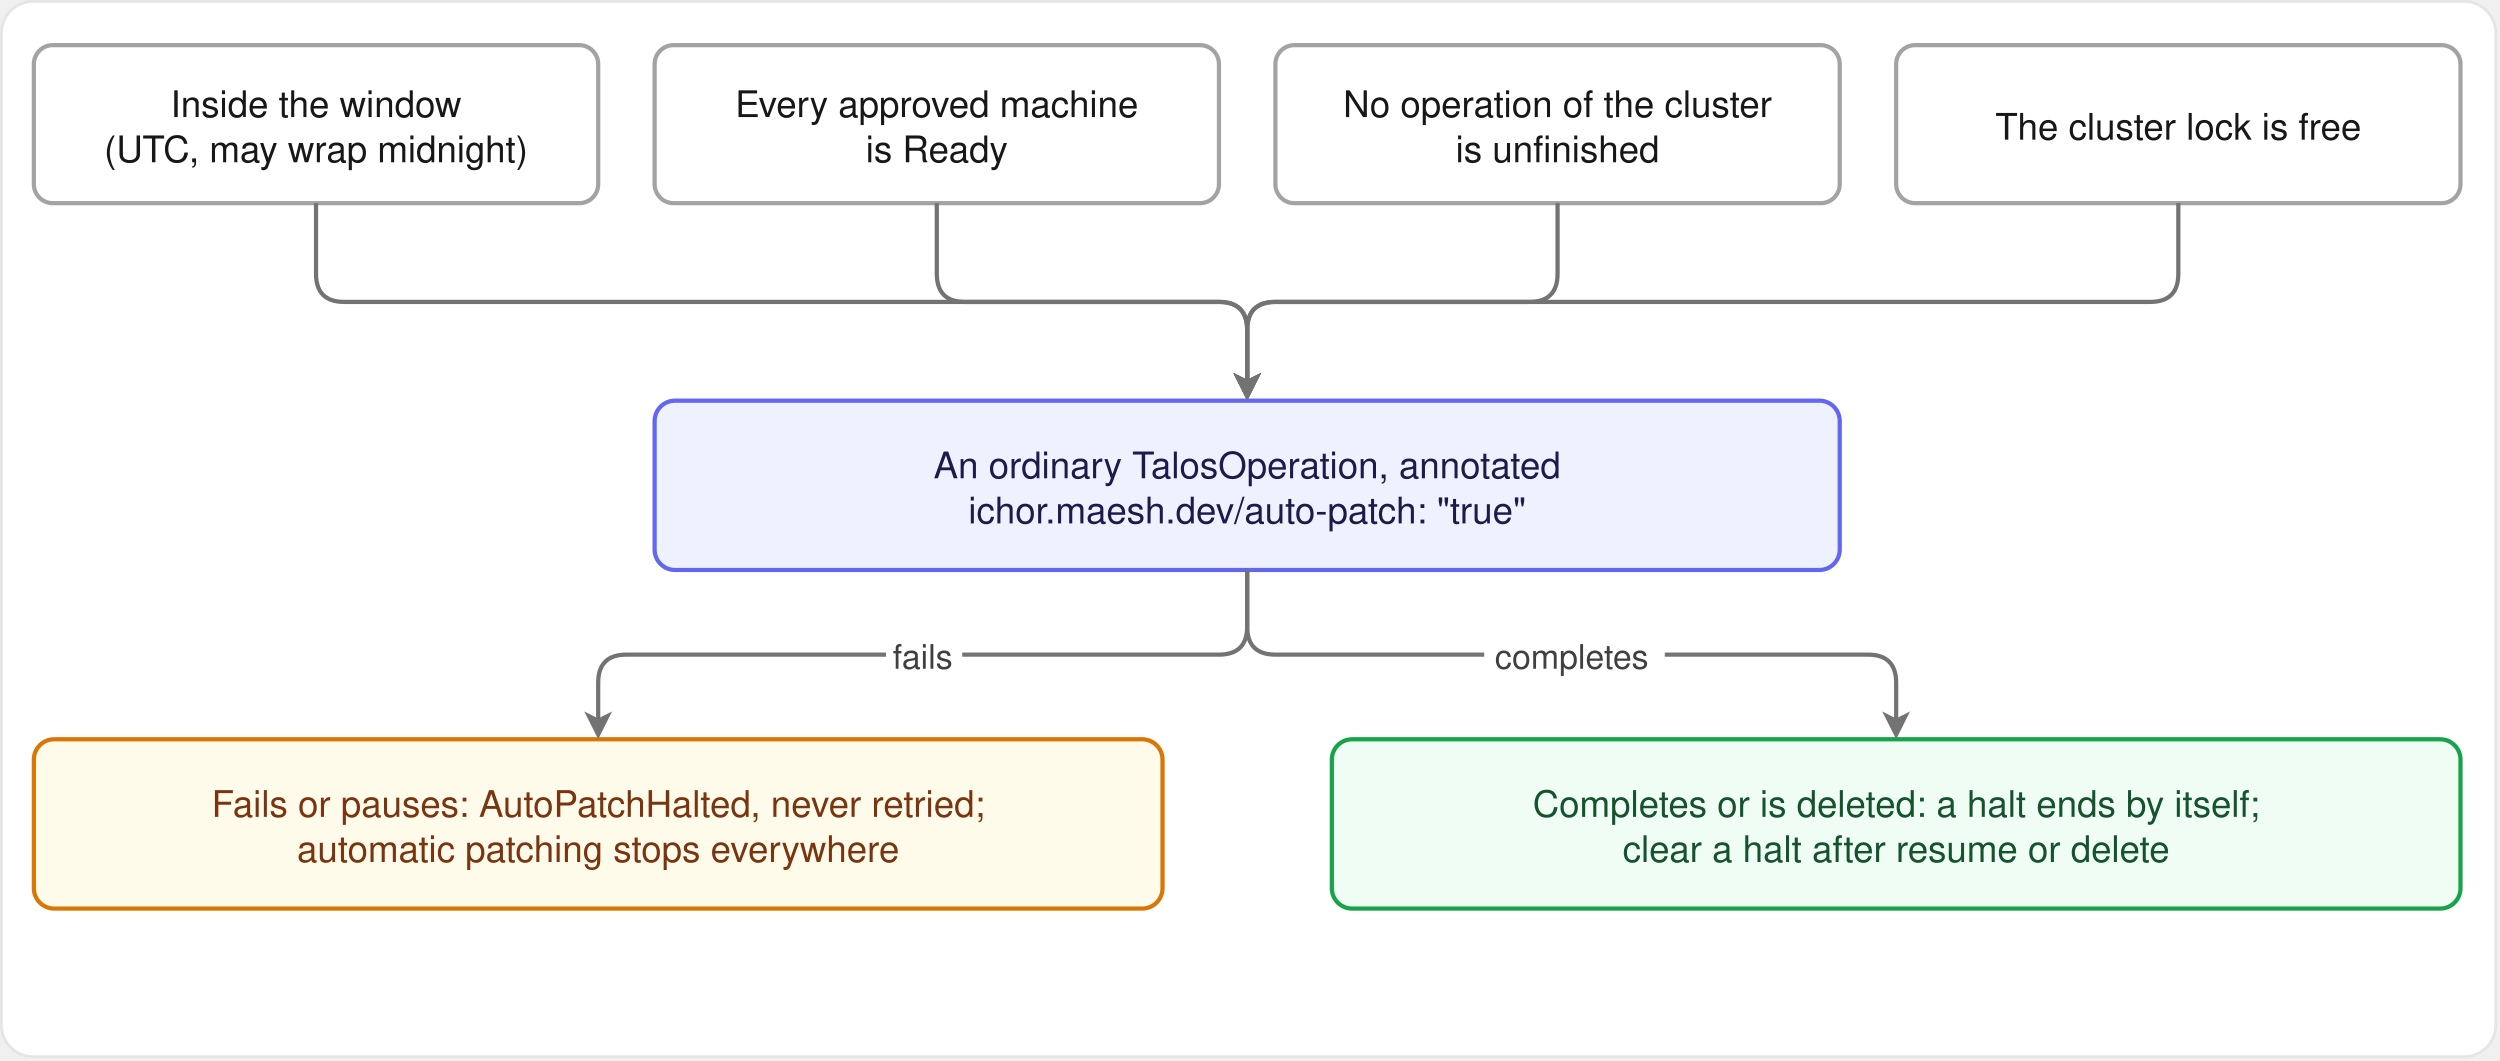
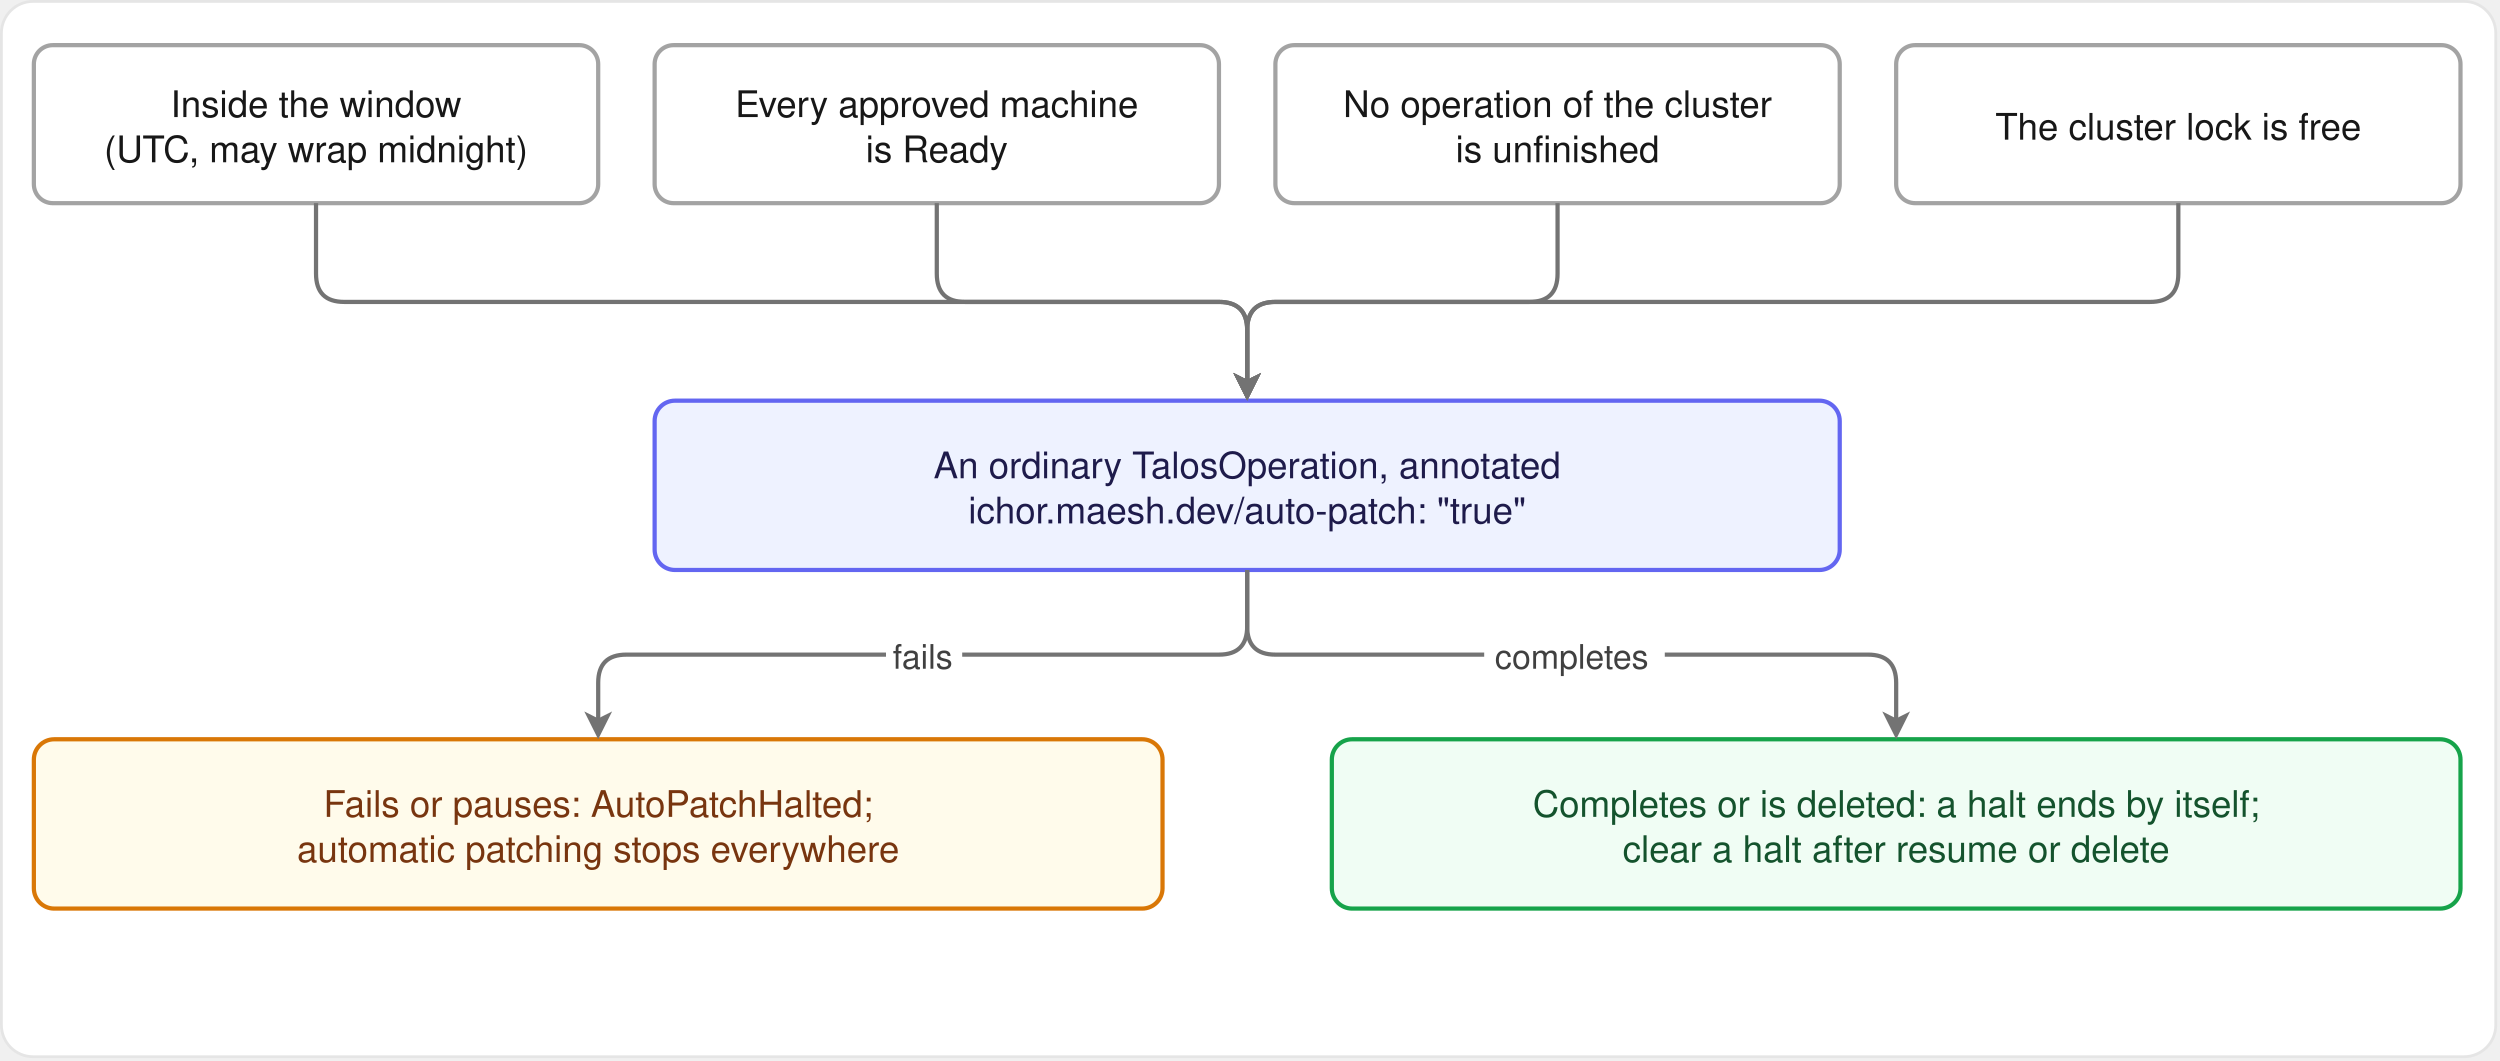
- <svg xmlns="http://www.w3.org/2000/svg" style="background: transparent; background-color: transparent; color-scheme: light;" version="1.1" width="886px" height="376px" viewBox="0 0 886 376" content="&lt;mxfile host=&quot;Electron&quot;&gt;&#10;  &lt;diagram id=&quot;Automatic patching&quot; name=&quot;Automatic patching&quot;&gt;&#10;    &lt;mxGraphModel grid=&quot;0&quot; gridSize=&quot;10&quot; guides=&quot;1&quot; tooltips=&quot;1&quot; connect=&quot;1&quot; arrows=&quot;1&quot; fold=&quot;0&quot; page=&quot;0&quot; pageScale=&quot;1&quot; pageWidth=&quot;900&quot; pageHeight=&quot;390&quot; math=&quot;0&quot; shadow=&quot;0&quot;&gt;&#10;      &lt;root&gt;&#10;        &lt;mxCell id=&quot;0&quot; style=&quot;html=0;&quot; /&gt;&#10;        &lt;mxCell id=&quot;1&quot; parent=&quot;0&quot; style=&quot;html=0;&quot; /&gt;&#10;        &lt;mxCell id=&quot;pn&quot; parent=&quot;1&quot; style=&quot;rounded=1;arcSize=3;fillColor=light-dark(#FFFFFF,#0A0A0A);strokeColor=light-dark(#E5E5E5,#262626);strokeWidth=1;html=0;&quot; value=&quot;&quot; vertex=&quot;1&quot;&gt;&#10;          &lt;mxGeometry height=&quot;374&quot; width=&quot;884&quot; x=&quot;8&quot; y=&quot;8&quot; as=&quot;geometry&quot; /&gt;&#10;        &lt;/mxCell&gt;&#10;        &lt;mxCell id=&quot;g1&quot; parent=&quot;1&quot; style=&quot;rounded=1;arcSize=12;fillColor=light-dark(#FFFFFF,#1A1A1A);strokeColor=light-dark(#A3A3A3,#525252);strokeWidth=1.5;fontColor=light-dark(#171717,#FAFAFA);fontFamily=Helvetica;fontSize=13;align=center;verticalAlign=middle;html=0;&quot; value=&quot;Inside the window&amp;#xa;(UTC, may wrap midnight)&quot; vertex=&quot;1&quot;&gt;&#10;          &lt;mxGeometry height=&quot;56&quot; width=&quot;200&quot; x=&quot;20&quot; y=&quot;24&quot; as=&quot;geometry&quot; /&gt;&#10;        &lt;/mxCell&gt;&#10;        &lt;mxCell id=&quot;g2&quot; parent=&quot;1&quot; style=&quot;rounded=1;arcSize=12;fillColor=light-dark(#FFFFFF,#1A1A1A);strokeColor=light-dark(#A3A3A3,#525252);strokeWidth=1.5;fontColor=light-dark(#171717,#FAFAFA);fontFamily=Helvetica;fontSize=13;align=center;verticalAlign=middle;html=0;&quot; value=&quot;Every approved machine&amp;#xa;is Ready&quot; vertex=&quot;1&quot;&gt;&#10;          &lt;mxGeometry height=&quot;56&quot; width=&quot;200&quot; x=&quot;240&quot; y=&quot;24&quot; as=&quot;geometry&quot; /&gt;&#10;        &lt;/mxCell&gt;&#10;        &lt;mxCell id=&quot;g3&quot; parent=&quot;1&quot; style=&quot;rounded=1;arcSize=12;fillColor=light-dark(#FFFFFF,#1A1A1A);strokeColor=light-dark(#A3A3A3,#525252);strokeWidth=1.5;fontColor=light-dark(#171717,#FAFAFA);fontFamily=Helvetica;fontSize=13;align=center;verticalAlign=middle;html=0;&quot; value=&quot;No operation of the cluster&amp;#xa;is unfinished&quot; vertex=&quot;1&quot;&gt;&#10;          &lt;mxGeometry height=&quot;56&quot; width=&quot;200&quot; x=&quot;460&quot; y=&quot;24&quot; as=&quot;geometry&quot; /&gt;&#10;        &lt;/mxCell&gt;&#10;        &lt;mxCell id=&quot;g4&quot; parent=&quot;1&quot; style=&quot;rounded=1;arcSize=12;fillColor=light-dark(#FFFFFF,#1A1A1A);strokeColor=light-dark(#A3A3A3,#525252);strokeWidth=1.5;fontColor=light-dark(#171717,#FAFAFA);fontFamily=Helvetica;fontSize=13;align=center;verticalAlign=middle;html=0;&quot; value=&quot;The cluster lock is free&quot; vertex=&quot;1&quot;&gt;&#10;          &lt;mxGeometry height=&quot;56&quot; width=&quot;200&quot; x=&quot;680&quot; y=&quot;24&quot; as=&quot;geometry&quot; /&gt;&#10;        &lt;/mxCell&gt;&#10;        &lt;mxCell id=&quot;g5&quot; parent=&quot;1&quot; style=&quot;rounded=1;arcSize=12;fillColor=light-dark(#EEF2FF,#232553);strokeColor=light-dark(#6366F1,#818CF8);strokeWidth=1.5;fontColor=light-dark(#1E1B4B,#E0E7FF);fontFamily=Helvetica;fontSize=13;align=center;verticalAlign=middle;html=0;&quot; value=&quot;An ordinary TalosOperation, annotated&amp;#xa;ichor.maesh.dev/auto-patch: &amp;quot;true&amp;quot;&quot; vertex=&quot;1&quot;&gt;&#10;          &lt;mxGeometry height=&quot;60&quot; width=&quot;420&quot; x=&quot;240&quot; y=&quot;150&quot; as=&quot;geometry&quot; /&gt;&#10;        &lt;/mxCell&gt;&#10;        &lt;mxCell id=&quot;g6&quot; parent=&quot;1&quot; style=&quot;rounded=1;arcSize=12;fillColor=light-dark(#FFFBEB,#2B2008);strokeColor=light-dark(#D97706,#FBBF24);strokeWidth=1.5;fontColor=light-dark(#78350F,#FDE68A);fontFamily=Helvetica;fontSize=13;align=center;verticalAlign=middle;html=0;&quot; value=&quot;Fails or pauses: AutoPatchHalted, never retried;&amp;#xa;automatic patching stops everywhere&quot; vertex=&quot;1&quot;&gt;&#10;          &lt;mxGeometry height=&quot;60&quot; width=&quot;400&quot; x=&quot;20&quot; y=&quot;270&quot; as=&quot;geometry&quot; /&gt;&#10;        &lt;/mxCell&gt;&#10;        &lt;mxCell id=&quot;g7&quot; parent=&quot;1&quot; style=&quot;rounded=1;arcSize=12;fillColor=light-dark(#F0FDF4,#0E2A1B);strokeColor=light-dark(#16A34A,#4ADE80);strokeWidth=1.5;fontColor=light-dark(#14532D,#BBF7D0);fontFamily=Helvetica;fontSize=13;align=center;verticalAlign=middle;html=0;&quot; value=&quot;Completes or is deleted: a halt ends by itself;&amp;#xa;clear a halt after resume or delete&quot; vertex=&quot;1&quot;&gt;&#10;          &lt;mxGeometry height=&quot;60&quot; width=&quot;400&quot; x=&quot;480&quot; y=&quot;270&quot; as=&quot;geometry&quot; /&gt;&#10;        &lt;/mxCell&gt;&#10;        &lt;mxCell id=&quot;h1&quot; edge=&quot;1&quot; parent=&quot;1&quot; source=&quot;g1&quot; style=&quot;edgeStyle=orthogonalEdgeStyle;rounded=1;orthogonalLoop=1;jettySize=auto;html=0;strokeColor=light-dark(#737373,#A3A3A3);strokeWidth=1.5;endArrow=classic;endFill=1;endSize=5;fontFamily=Helvetica;fontSize=12;fontColor=light-dark(#404040,#D4D4D4);exitX=0.5;exitY=1;exitDx=0;exitDy=0;entryX=0.5;entryY=0;entryDx=0;entryDy=0;&quot; target=&quot;g5&quot; value=&quot;&quot;&gt;&#10;          &lt;mxGeometry relative=&quot;1&quot; as=&quot;geometry&quot; /&gt;&#10;        &lt;/mxCell&gt;&#10;        &lt;mxCell id=&quot;h2&quot; edge=&quot;1&quot; parent=&quot;1&quot; source=&quot;g2&quot; style=&quot;edgeStyle=orthogonalEdgeStyle;rounded=1;orthogonalLoop=1;jettySize=auto;html=0;strokeColor=light-dark(#737373,#A3A3A3);strokeWidth=1.5;endArrow=classic;endFill=1;endSize=5;fontFamily=Helvetica;fontSize=12;fontColor=light-dark(#404040,#D4D4D4);exitX=0.5;exitY=1;exitDx=0;exitDy=0;entryX=0.5;entryY=0;entryDx=0;entryDy=0;&quot; target=&quot;g5&quot; value=&quot;&quot;&gt;&#10;          &lt;mxGeometry relative=&quot;1&quot; as=&quot;geometry&quot; /&gt;&#10;        &lt;/mxCell&gt;&#10;        &lt;mxCell id=&quot;h3&quot; edge=&quot;1&quot; parent=&quot;1&quot; source=&quot;g3&quot; style=&quot;edgeStyle=orthogonalEdgeStyle;rounded=1;orthogonalLoop=1;jettySize=auto;html=0;strokeColor=light-dark(#737373,#A3A3A3);strokeWidth=1.5;endArrow=classic;endFill=1;endSize=5;fontFamily=Helvetica;fontSize=12;fontColor=light-dark(#404040,#D4D4D4);exitX=0.5;exitY=1;exitDx=0;exitDy=0;entryX=0.5;entryY=0;entryDx=0;entryDy=0;&quot; target=&quot;g5&quot; value=&quot;&quot;&gt;&#10;          &lt;mxGeometry relative=&quot;1&quot; as=&quot;geometry&quot; /&gt;&#10;        &lt;/mxCell&gt;&#10;        &lt;mxCell id=&quot;h4&quot; edge=&quot;1&quot; parent=&quot;1&quot; source=&quot;g4&quot; style=&quot;edgeStyle=orthogonalEdgeStyle;rounded=1;orthogonalLoop=1;jettySize=auto;html=0;strokeColor=light-dark(#737373,#A3A3A3);strokeWidth=1.5;endArrow=classic;endFill=1;endSize=5;fontFamily=Helvetica;fontSize=12;fontColor=light-dark(#404040,#D4D4D4);exitX=0.5;exitY=1;exitDx=0;exitDy=0;entryX=0.5;entryY=0;entryDx=0;entryDy=0;&quot; target=&quot;g5&quot; value=&quot;&quot;&gt;&#10;          &lt;mxGeometry relative=&quot;1&quot; as=&quot;geometry&quot; /&gt;&#10;        &lt;/mxCell&gt;&#10;        &lt;mxCell id=&quot;h5&quot; edge=&quot;1&quot; parent=&quot;1&quot; source=&quot;g5&quot; style=&quot;edgeStyle=orthogonalEdgeStyle;rounded=1;orthogonalLoop=1;jettySize=auto;html=0;strokeColor=light-dark(#737373,#A3A3A3);strokeWidth=1.5;endArrow=classic;endFill=1;endSize=5;fontFamily=Helvetica;fontSize=12;fontColor=light-dark(#404040,#D4D4D4);exitX=0.5;exitY=1;exitDx=0;exitDy=0;entryX=0.5;entryY=0;entryDx=0;entryDy=0;&quot; target=&quot;g6&quot; value=&quot;fails&quot;&gt;&#10;          &lt;mxGeometry relative=&quot;1&quot; as=&quot;geometry&quot; /&gt;&#10;        &lt;/mxCell&gt;&#10;        &lt;mxCell id=&quot;h6&quot; edge=&quot;1&quot; parent=&quot;1&quot; source=&quot;g5&quot; style=&quot;edgeStyle=orthogonalEdgeStyle;rounded=1;orthogonalLoop=1;jettySize=auto;html=0;strokeColor=light-dark(#737373,#A3A3A3);strokeWidth=1.5;endArrow=classic;endFill=1;endSize=5;fontFamily=Helvetica;fontSize=12;fontColor=light-dark(#404040,#D4D4D4);exitX=0.5;exitY=1;exitDx=0;exitDy=0;entryX=0.5;entryY=0;entryDx=0;entryDy=0;&quot; target=&quot;g7&quot; value=&quot;completes&quot;&gt;&#10;          &lt;mxGeometry relative=&quot;1&quot; as=&quot;geometry&quot; /&gt;&#10;        &lt;/mxCell&gt;&#10;      &lt;/root&gt;&#10;    &lt;/mxGraphModel&gt;&#10;  &lt;/diagram&gt;&#10;&lt;/mxfile&gt;&#10;">
+ <svg xmlns="http://www.w3.org/2000/svg" style="background: transparent; background-color: transparent; color-scheme: light;" version="1.1" width="886px" height="376px" viewBox="0 0 886 376" content="&lt;mxfile host=&quot;Electron&quot;&gt;&#10;  &lt;diagram id=&quot;Automatic patching&quot; name=&quot;Automatic patching&quot;&gt;&#10;    &lt;mxGraphModel grid=&quot;0&quot; gridSize=&quot;10&quot; guides=&quot;1&quot; tooltips=&quot;1&quot; connect=&quot;1&quot; arrows=&quot;1&quot; fold=&quot;0&quot; page=&quot;0&quot; pageScale=&quot;1&quot; pageWidth=&quot;900&quot; pageHeight=&quot;390&quot; math=&quot;0&quot; shadow=&quot;0&quot;&gt;&#10;      &lt;root&gt;&#10;        &lt;mxCell id=&quot;0&quot; style=&quot;html=0;&quot; /&gt;&#10;        &lt;mxCell id=&quot;1&quot; parent=&quot;0&quot; style=&quot;html=0;&quot; /&gt;&#10;        &lt;mxCell id=&quot;pn&quot; parent=&quot;1&quot; style=&quot;rounded=1;arcSize=3;fillColor=light-dark(#FFFFFF,#0A0A0A);strokeColor=light-dark(#E5E5E5,#262626);strokeWidth=1;html=0;&quot; value=&quot;&quot; vertex=&quot;1&quot;&gt;&#10;          &lt;mxGeometry height=&quot;374&quot; width=&quot;884&quot; x=&quot;8&quot; y=&quot;8&quot; as=&quot;geometry&quot; /&gt;&#10;        &lt;/mxCell&gt;&#10;        &lt;mxCell id=&quot;g1&quot; parent=&quot;1&quot; style=&quot;rounded=1;arcSize=12;fillColor=light-dark(#FFFFFF,#1A1A1A);strokeColor=light-dark(#A3A3A3,#525252);strokeWidth=1.5;fontColor=light-dark(#171717,#FAFAFA);fontFamily=Helvetica;fontSize=13;align=center;verticalAlign=middle;html=0;&quot; value=&quot;Inside the window&amp;#xa;(UTC, may wrap midnight)&quot; vertex=&quot;1&quot;&gt;&#10;          &lt;mxGeometry height=&quot;56&quot; width=&quot;200&quot; x=&quot;20&quot; y=&quot;24&quot; as=&quot;geometry&quot; /&gt;&#10;        &lt;/mxCell&gt;&#10;        &lt;mxCell id=&quot;g2&quot; parent=&quot;1&quot; style=&quot;rounded=1;arcSize=12;fillColor=light-dark(#FFFFFF,#1A1A1A);strokeColor=light-dark(#A3A3A3,#525252);strokeWidth=1.5;fontColor=light-dark(#171717,#FAFAFA);fontFamily=Helvetica;fontSize=13;align=center;verticalAlign=middle;html=0;&quot; value=&quot;Every approved machine&amp;#xa;is Ready&quot; vertex=&quot;1&quot;&gt;&#10;          &lt;mxGeometry height=&quot;56&quot; width=&quot;200&quot; x=&quot;240&quot; y=&quot;24&quot; as=&quot;geometry&quot; /&gt;&#10;        &lt;/mxCell&gt;&#10;        &lt;mxCell id=&quot;g3&quot; parent=&quot;1&quot; style=&quot;rounded=1;arcSize=12;fillColor=light-dark(#FFFFFF,#1A1A1A);strokeColor=light-dark(#A3A3A3,#525252);strokeWidth=1.5;fontColor=light-dark(#171717,#FAFAFA);fontFamily=Helvetica;fontSize=13;align=center;verticalAlign=middle;html=0;&quot; value=&quot;No operation of the cluster&amp;#xa;is unfinished&quot; vertex=&quot;1&quot;&gt;&#10;          &lt;mxGeometry height=&quot;56&quot; width=&quot;200&quot; x=&quot;460&quot; y=&quot;24&quot; as=&quot;geometry&quot; /&gt;&#10;        &lt;/mxCell&gt;&#10;        &lt;mxCell id=&quot;g4&quot; parent=&quot;1&quot; style=&quot;rounded=1;arcSize=12;fillColor=light-dark(#FFFFFF,#1A1A1A);strokeColor=light-dark(#A3A3A3,#525252);strokeWidth=1.5;fontColor=light-dark(#171717,#FAFAFA);fontFamily=Helvetica;fontSize=13;align=center;verticalAlign=middle;html=0;&quot; value=&quot;The cluster lock is free&quot; vertex=&quot;1&quot;&gt;&#10;          &lt;mxGeometry height=&quot;56&quot; width=&quot;200&quot; x=&quot;680&quot; y=&quot;24&quot; as=&quot;geometry&quot; /&gt;&#10;        &lt;/mxCell&gt;&#10;        &lt;mxCell id=&quot;g5&quot; parent=&quot;1&quot; style=&quot;rounded=1;arcSize=12;fillColor=light-dark(#EEF2FF,#232553);strokeColor=light-dark(#6366F1,#818CF8);strokeWidth=1.5;fontColor=light-dark(#1E1B4B,#E0E7FF);fontFamily=Helvetica;fontSize=13;align=center;verticalAlign=middle;html=0;&quot; value=&quot;An ordinary TalosOperation, annotated&amp;#xa;ichor.maesh.dev/auto-patch: &amp;quot;true&amp;quot;&quot; vertex=&quot;1&quot;&gt;&#10;          &lt;mxGeometry height=&quot;60&quot; width=&quot;420&quot; x=&quot;240&quot; y=&quot;150&quot; as=&quot;geometry&quot; /&gt;&#10;        &lt;/mxCell&gt;&#10;        &lt;mxCell id=&quot;g6&quot; parent=&quot;1&quot; style=&quot;rounded=1;arcSize=12;fillColor=light-dark(#FFFBEB,#2B2008);strokeColor=light-dark(#D97706,#FBBF24);strokeWidth=1.5;fontColor=light-dark(#78350F,#FDE68A);fontFamily=Helvetica;fontSize=13;align=center;verticalAlign=middle;html=0;&quot; value=&quot;Fails or pauses: AutoPatchHalted;&amp;#xa;automatic patching stops everywhere&quot; vertex=&quot;1&quot;&gt;&#10;          &lt;mxGeometry height=&quot;60&quot; width=&quot;400&quot; x=&quot;20&quot; y=&quot;270&quot; as=&quot;geometry&quot; /&gt;&#10;        &lt;/mxCell&gt;&#10;        &lt;mxCell id=&quot;g7&quot; parent=&quot;1&quot; style=&quot;rounded=1;arcSize=12;fillColor=light-dark(#F0FDF4,#0E2A1B);strokeColor=light-dark(#16A34A,#4ADE80);strokeWidth=1.5;fontColor=light-dark(#14532D,#BBF7D0);fontFamily=Helvetica;fontSize=13;align=center;verticalAlign=middle;html=0;&quot; value=&quot;Completes or is deleted: a halt ends by itself;&amp;#xa;clear a halt after resume or delete&quot; vertex=&quot;1&quot;&gt;&#10;          &lt;mxGeometry height=&quot;60&quot; width=&quot;400&quot; x=&quot;480&quot; y=&quot;270&quot; as=&quot;geometry&quot; /&gt;&#10;        &lt;/mxCell&gt;&#10;        &lt;mxCell id=&quot;h1&quot; edge=&quot;1&quot; parent=&quot;1&quot; source=&quot;g1&quot; style=&quot;edgeStyle=orthogonalEdgeStyle;rounded=1;orthogonalLoop=1;jettySize=auto;html=0;strokeColor=light-dark(#737373,#A3A3A3);strokeWidth=1.5;endArrow=classic;endFill=1;endSize=5;fontFamily=Helvetica;fontSize=12;fontColor=light-dark(#404040,#D4D4D4);exitX=0.5;exitY=1;exitDx=0;exitDy=0;entryX=0.5;entryY=0;entryDx=0;entryDy=0;&quot; target=&quot;g5&quot; value=&quot;&quot;&gt;&#10;          &lt;mxGeometry relative=&quot;1&quot; as=&quot;geometry&quot; /&gt;&#10;        &lt;/mxCell&gt;&#10;        &lt;mxCell id=&quot;h2&quot; edge=&quot;1&quot; parent=&quot;1&quot; source=&quot;g2&quot; style=&quot;edgeStyle=orthogonalEdgeStyle;rounded=1;orthogonalLoop=1;jettySize=auto;html=0;strokeColor=light-dark(#737373,#A3A3A3);strokeWidth=1.5;endArrow=classic;endFill=1;endSize=5;fontFamily=Helvetica;fontSize=12;fontColor=light-dark(#404040,#D4D4D4);exitX=0.5;exitY=1;exitDx=0;exitDy=0;entryX=0.5;entryY=0;entryDx=0;entryDy=0;&quot; target=&quot;g5&quot; value=&quot;&quot;&gt;&#10;          &lt;mxGeometry relative=&quot;1&quot; as=&quot;geometry&quot; /&gt;&#10;        &lt;/mxCell&gt;&#10;        &lt;mxCell id=&quot;h3&quot; edge=&quot;1&quot; parent=&quot;1&quot; source=&quot;g3&quot; style=&quot;edgeStyle=orthogonalEdgeStyle;rounded=1;orthogonalLoop=1;jettySize=auto;html=0;strokeColor=light-dark(#737373,#A3A3A3);strokeWidth=1.5;endArrow=classic;endFill=1;endSize=5;fontFamily=Helvetica;fontSize=12;fontColor=light-dark(#404040,#D4D4D4);exitX=0.5;exitY=1;exitDx=0;exitDy=0;entryX=0.5;entryY=0;entryDx=0;entryDy=0;&quot; target=&quot;g5&quot; value=&quot;&quot;&gt;&#10;          &lt;mxGeometry relative=&quot;1&quot; as=&quot;geometry&quot; /&gt;&#10;        &lt;/mxCell&gt;&#10;        &lt;mxCell id=&quot;h4&quot; edge=&quot;1&quot; parent=&quot;1&quot; source=&quot;g4&quot; style=&quot;edgeStyle=orthogonalEdgeStyle;rounded=1;orthogonalLoop=1;jettySize=auto;html=0;strokeColor=light-dark(#737373,#A3A3A3);strokeWidth=1.5;endArrow=classic;endFill=1;endSize=5;fontFamily=Helvetica;fontSize=12;fontColor=light-dark(#404040,#D4D4D4);exitX=0.5;exitY=1;exitDx=0;exitDy=0;entryX=0.5;entryY=0;entryDx=0;entryDy=0;&quot; target=&quot;g5&quot; value=&quot;&quot;&gt;&#10;          &lt;mxGeometry relative=&quot;1&quot; as=&quot;geometry&quot; /&gt;&#10;        &lt;/mxCell&gt;&#10;        &lt;mxCell id=&quot;h5&quot; edge=&quot;1&quot; parent=&quot;1&quot; source=&quot;g5&quot; style=&quot;edgeStyle=orthogonalEdgeStyle;rounded=1;orthogonalLoop=1;jettySize=auto;html=0;strokeColor=light-dark(#737373,#A3A3A3);strokeWidth=1.5;endArrow=classic;endFill=1;endSize=5;fontFamily=Helvetica;fontSize=12;fontColor=light-dark(#404040,#D4D4D4);exitX=0.5;exitY=1;exitDx=0;exitDy=0;entryX=0.5;entryY=0;entryDx=0;entryDy=0;&quot; target=&quot;g6&quot; value=&quot;fails&quot;&gt;&#10;          &lt;mxGeometry relative=&quot;1&quot; as=&quot;geometry&quot; /&gt;&#10;        &lt;/mxCell&gt;&#10;        &lt;mxCell id=&quot;h6&quot; edge=&quot;1&quot; parent=&quot;1&quot; source=&quot;g5&quot; style=&quot;edgeStyle=orthogonalEdgeStyle;rounded=1;orthogonalLoop=1;jettySize=auto;html=0;strokeColor=light-dark(#737373,#A3A3A3);strokeWidth=1.5;endArrow=classic;endFill=1;endSize=5;fontFamily=Helvetica;fontSize=12;fontColor=light-dark(#404040,#D4D4D4);exitX=0.5;exitY=1;exitDx=0;exitDy=0;entryX=0.5;entryY=0;entryDx=0;entryDy=0;&quot; target=&quot;g7&quot; value=&quot;completes&quot;&gt;&#10;          &lt;mxGeometry relative=&quot;1&quot; as=&quot;geometry&quot; /&gt;&#10;        &lt;/mxCell&gt;&#10;      &lt;/root&gt;&#10;    &lt;/mxGraphModel&gt;&#10;  &lt;/diagram&gt;&#10;&lt;/mxfile&gt;&#10;">
  <defs />
  <g>
    <g data-cell-id="0">
      <g data-cell-id="1">
        <g data-cell-id="pn">
          <g transform="translate(0.5,0.5)">
            <rect x="0" y="0" width="884" height="374" rx="11.22" ry="11.22" fill="#ffffff" stroke="#e5e5e5" pointer-events="all" style="fill: rgb(255, 255, 255); stroke: rgb(229, 229, 229);" />
          </g>
        </g>
        <g data-cell-id="g1">
          <g>
            <rect x="12" y="16" width="200" height="56" rx="6.72" ry="6.72" fill="#ffffff" stroke="#a3a3a3" stroke-width="1.5" pointer-events="all" style="fill: rgb(255, 255, 255); stroke: rgb(163, 163, 163);" />
          </g>
          <g>
            <g fill="#171717" font-family="Helvetica" text-anchor="middle" font-size="13px" style="fill: rgb(23, 23, 23);">
              <text x="112" y="41.5">Inside the window</text>
              <text x="112" y="57.5">(UTC, may wrap midnight)</text>
            </g>
          </g>
        </g>
        <g data-cell-id="g2">
          <g>
            <rect x="232" y="16" width="200" height="56" rx="6.72" ry="6.72" fill="#ffffff" stroke="#a3a3a3" stroke-width="1.5" pointer-events="all" style="fill: rgb(255, 255, 255); stroke: rgb(163, 163, 163);" />
          </g>
          <g>
            <g fill="#171717" font-family="Helvetica" text-anchor="middle" font-size="13px" style="fill: rgb(23, 23, 23);">
              <text x="332" y="41.5">Every approved machine</text>
              <text x="332" y="57.5">is Ready</text>
            </g>
          </g>
        </g>
        <g data-cell-id="g3">
          <g>
            <rect x="452" y="16" width="200" height="56" rx="6.72" ry="6.72" fill="#ffffff" stroke="#a3a3a3" stroke-width="1.5" pointer-events="all" style="fill: rgb(255, 255, 255); stroke: rgb(163, 163, 163);" />
          </g>
          <g>
            <g fill="#171717" font-family="Helvetica" text-anchor="middle" font-size="13px" style="fill: rgb(23, 23, 23);">
              <text x="552" y="41.5">No operation of the cluster</text>
              <text x="552" y="57.5">is unfinished</text>
            </g>
          </g>
        </g>
        <g data-cell-id="g4">
          <g>
            <rect x="672" y="16" width="200" height="56" rx="6.72" ry="6.72" fill="#ffffff" stroke="#a3a3a3" stroke-width="1.5" pointer-events="all" style="fill: rgb(255, 255, 255); stroke: rgb(163, 163, 163);" />
          </g>
          <g>
            <g fill="#171717" font-family="Helvetica" text-anchor="middle" font-size="13px" style="fill: rgb(23, 23, 23);">
              <text x="772" y="49.5">The cluster lock is free</text>
            </g>
          </g>
        </g>
        <g data-cell-id="g5">
          <g>
            <rect x="232" y="142" width="420" height="60" rx="7.2" ry="7.2" fill="#eef2ff" stroke="#6366f1" stroke-width="1.5" pointer-events="all" style="fill: rgb(238, 242, 255); stroke: rgb(99, 102, 241);" />
          </g>
          <g>
            <g fill="#1E1B4B" font-family="Helvetica" text-anchor="middle" font-size="13px" style="fill: rgb(30, 27, 75);">
              <text x="442" y="169.5">An ordinary TalosOperation, annotated</text>
              <text x="442" y="185.5">ichor.maesh.dev/auto-patch: "true"</text>
            </g>
          </g>
        </g>
        <g data-cell-id="g6">
          <g>
            <rect x="12" y="262" width="400" height="60" rx="7.2" ry="7.2" fill="#fffbeb" stroke="#d97706" stroke-width="1.5" pointer-events="all" style="fill: rgb(255, 251, 235); stroke: rgb(217, 119, 6);" />
          </g>
          <g>
            <g fill="#78350F" font-family="Helvetica" text-anchor="middle" font-size="13px" style="fill: rgb(120, 53, 15);">
-               <text x="212" y="289.5">Fails or pauses: AutoPatchHalted, never retried;</text>
+               <text x="212" y="289.5">Fails or pauses: AutoPatchHalted;</text>
              <text x="212" y="305.5">automatic patching stops everywhere</text>
            </g>
          </g>
        </g>
        <g data-cell-id="g7">
          <g>
            <rect x="472" y="262" width="400" height="60" rx="7.2" ry="7.2" fill="#f0fdf4" stroke="#16a34a" stroke-width="1.5" pointer-events="all" style="fill: rgb(240, 253, 244); stroke: rgb(22, 163, 74);" />
          </g>
          <g>
            <g fill="#14532D" font-family="Helvetica" text-anchor="middle" font-size="13px" style="fill: rgb(20, 83, 45);">
              <text x="672" y="289.5">Completes or is deleted: a halt ends by itself;</text>
              <text x="672" y="305.5">clear a halt after resume or delete</text>
            </g>
          </g>
        </g>
        <g data-cell-id="h1">
          <g>
            <path d="M 112 72 L 112 97 Q 112 107 122 107 L 432 107 Q 442 107 442 117 L 442 135.45" fill="none" stroke="#737373" stroke-width="1.5" stroke-miterlimit="10" pointer-events="stroke" style="stroke: rgb(115, 115, 115);" />
            <path d="M 442 140.32 L 438.75 133.82 L 442 135.45 L 445.25 133.82 Z" fill="#737373" stroke="#737373" stroke-width="1.5" stroke-miterlimit="10" pointer-events="all" style="fill: rgb(115, 115, 115); stroke: rgb(115, 115, 115);" />
          </g>
        </g>
        <g data-cell-id="h2">
          <g>
            <path d="M 332 72 L 332 97 Q 332 107 342 107 L 432 107 Q 442 107 442 117 L 442 135.45" fill="none" stroke="#737373" stroke-width="1.5" stroke-miterlimit="10" pointer-events="stroke" style="stroke: rgb(115, 115, 115);" />
            <path d="M 442 140.32 L 438.75 133.82 L 442 135.45 L 445.25 133.82 Z" fill="#737373" stroke="#737373" stroke-width="1.5" stroke-miterlimit="10" pointer-events="all" style="fill: rgb(115, 115, 115); stroke: rgb(115, 115, 115);" />
          </g>
        </g>
        <g data-cell-id="h3">
          <g>
            <path d="M 552 72 L 552 97 Q 552 107 542 107 L 452 107 Q 442 107 442 117 L 442 135.45" fill="none" stroke="#737373" stroke-width="1.5" stroke-miterlimit="10" pointer-events="stroke" style="stroke: rgb(115, 115, 115);" />
            <path d="M 442 140.32 L 438.75 133.82 L 442 135.45 L 445.25 133.82 Z" fill="#737373" stroke="#737373" stroke-width="1.5" stroke-miterlimit="10" pointer-events="all" style="fill: rgb(115, 115, 115); stroke: rgb(115, 115, 115);" />
          </g>
        </g>
        <g data-cell-id="h4">
          <g>
            <path d="M 772 72 L 772 97 Q 772 107 762 107 L 452 107 Q 442 107 442 117 L 442 135.45" fill="none" stroke="#737373" stroke-width="1.5" stroke-miterlimit="10" pointer-events="stroke" style="stroke: rgb(115, 115, 115);" />
            <path d="M 442 140.32 L 438.75 133.82 L 442 135.45 L 445.25 133.82 Z" fill="#737373" stroke="#737373" stroke-width="1.5" stroke-miterlimit="10" pointer-events="all" style="fill: rgb(115, 115, 115); stroke: rgb(115, 115, 115);" />
          </g>
        </g>
        <g data-cell-id="h5">
          <g>
            <path d="M 442 202 L 442 222 Q 442 232 432 232 L 222 232 Q 212 232 212 242 L 212 255.45" fill="none" stroke="#737373" stroke-width="1.5" stroke-miterlimit="10" pointer-events="stroke" style="stroke: rgb(115, 115, 115);" />
            <path d="M 212 260.32 L 208.75 253.82 L 212 255.45 L 215.25 253.82 Z" fill="#737373" stroke="#737373" stroke-width="1.5" stroke-miterlimit="10" pointer-events="all" style="fill: rgb(115, 115, 115); stroke: rgb(115, 115, 115);" />
          </g>
          <g>
            <g fill="#404040" font-family="Helvetica" text-anchor="middle" font-size="12px" style="fill: rgb(64, 64, 64);">
              <rect fill="#ffffff" stroke="none" x="314" y="226" width="27" height="15" stroke-width="0" style="fill: rgb(255, 255, 255);" />
              <text x="327" y="237">fails</text>
            </g>
          </g>
        </g>
        <g data-cell-id="h6">
          <g>
            <path d="M 442 202 L 442 222 Q 442 232 452 232 L 662 232 Q 672 232 672 242 L 672 255.45" fill="none" stroke="#737373" stroke-width="1.5" stroke-miterlimit="10" pointer-events="stroke" style="stroke: rgb(115, 115, 115);" />
            <path d="M 672 260.32 L 668.75 253.82 L 672 255.45 L 675.25 253.82 Z" fill="#737373" stroke="#737373" stroke-width="1.5" stroke-miterlimit="10" pointer-events="all" style="fill: rgb(115, 115, 115); stroke: rgb(115, 115, 115);" />
          </g>
          <g>
            <g fill="#404040" font-family="Helvetica" text-anchor="middle" font-size="12px" style="fill: rgb(64, 64, 64);">
              <rect fill="#ffffff" stroke="none" x="526" y="226" width="64" height="15" stroke-width="0" style="fill: rgb(255, 255, 255);" />
              <text x="557" y="237">completes</text>
            </g>
          </g>
        </g>
      </g>
    </g>
  </g>
</svg>
